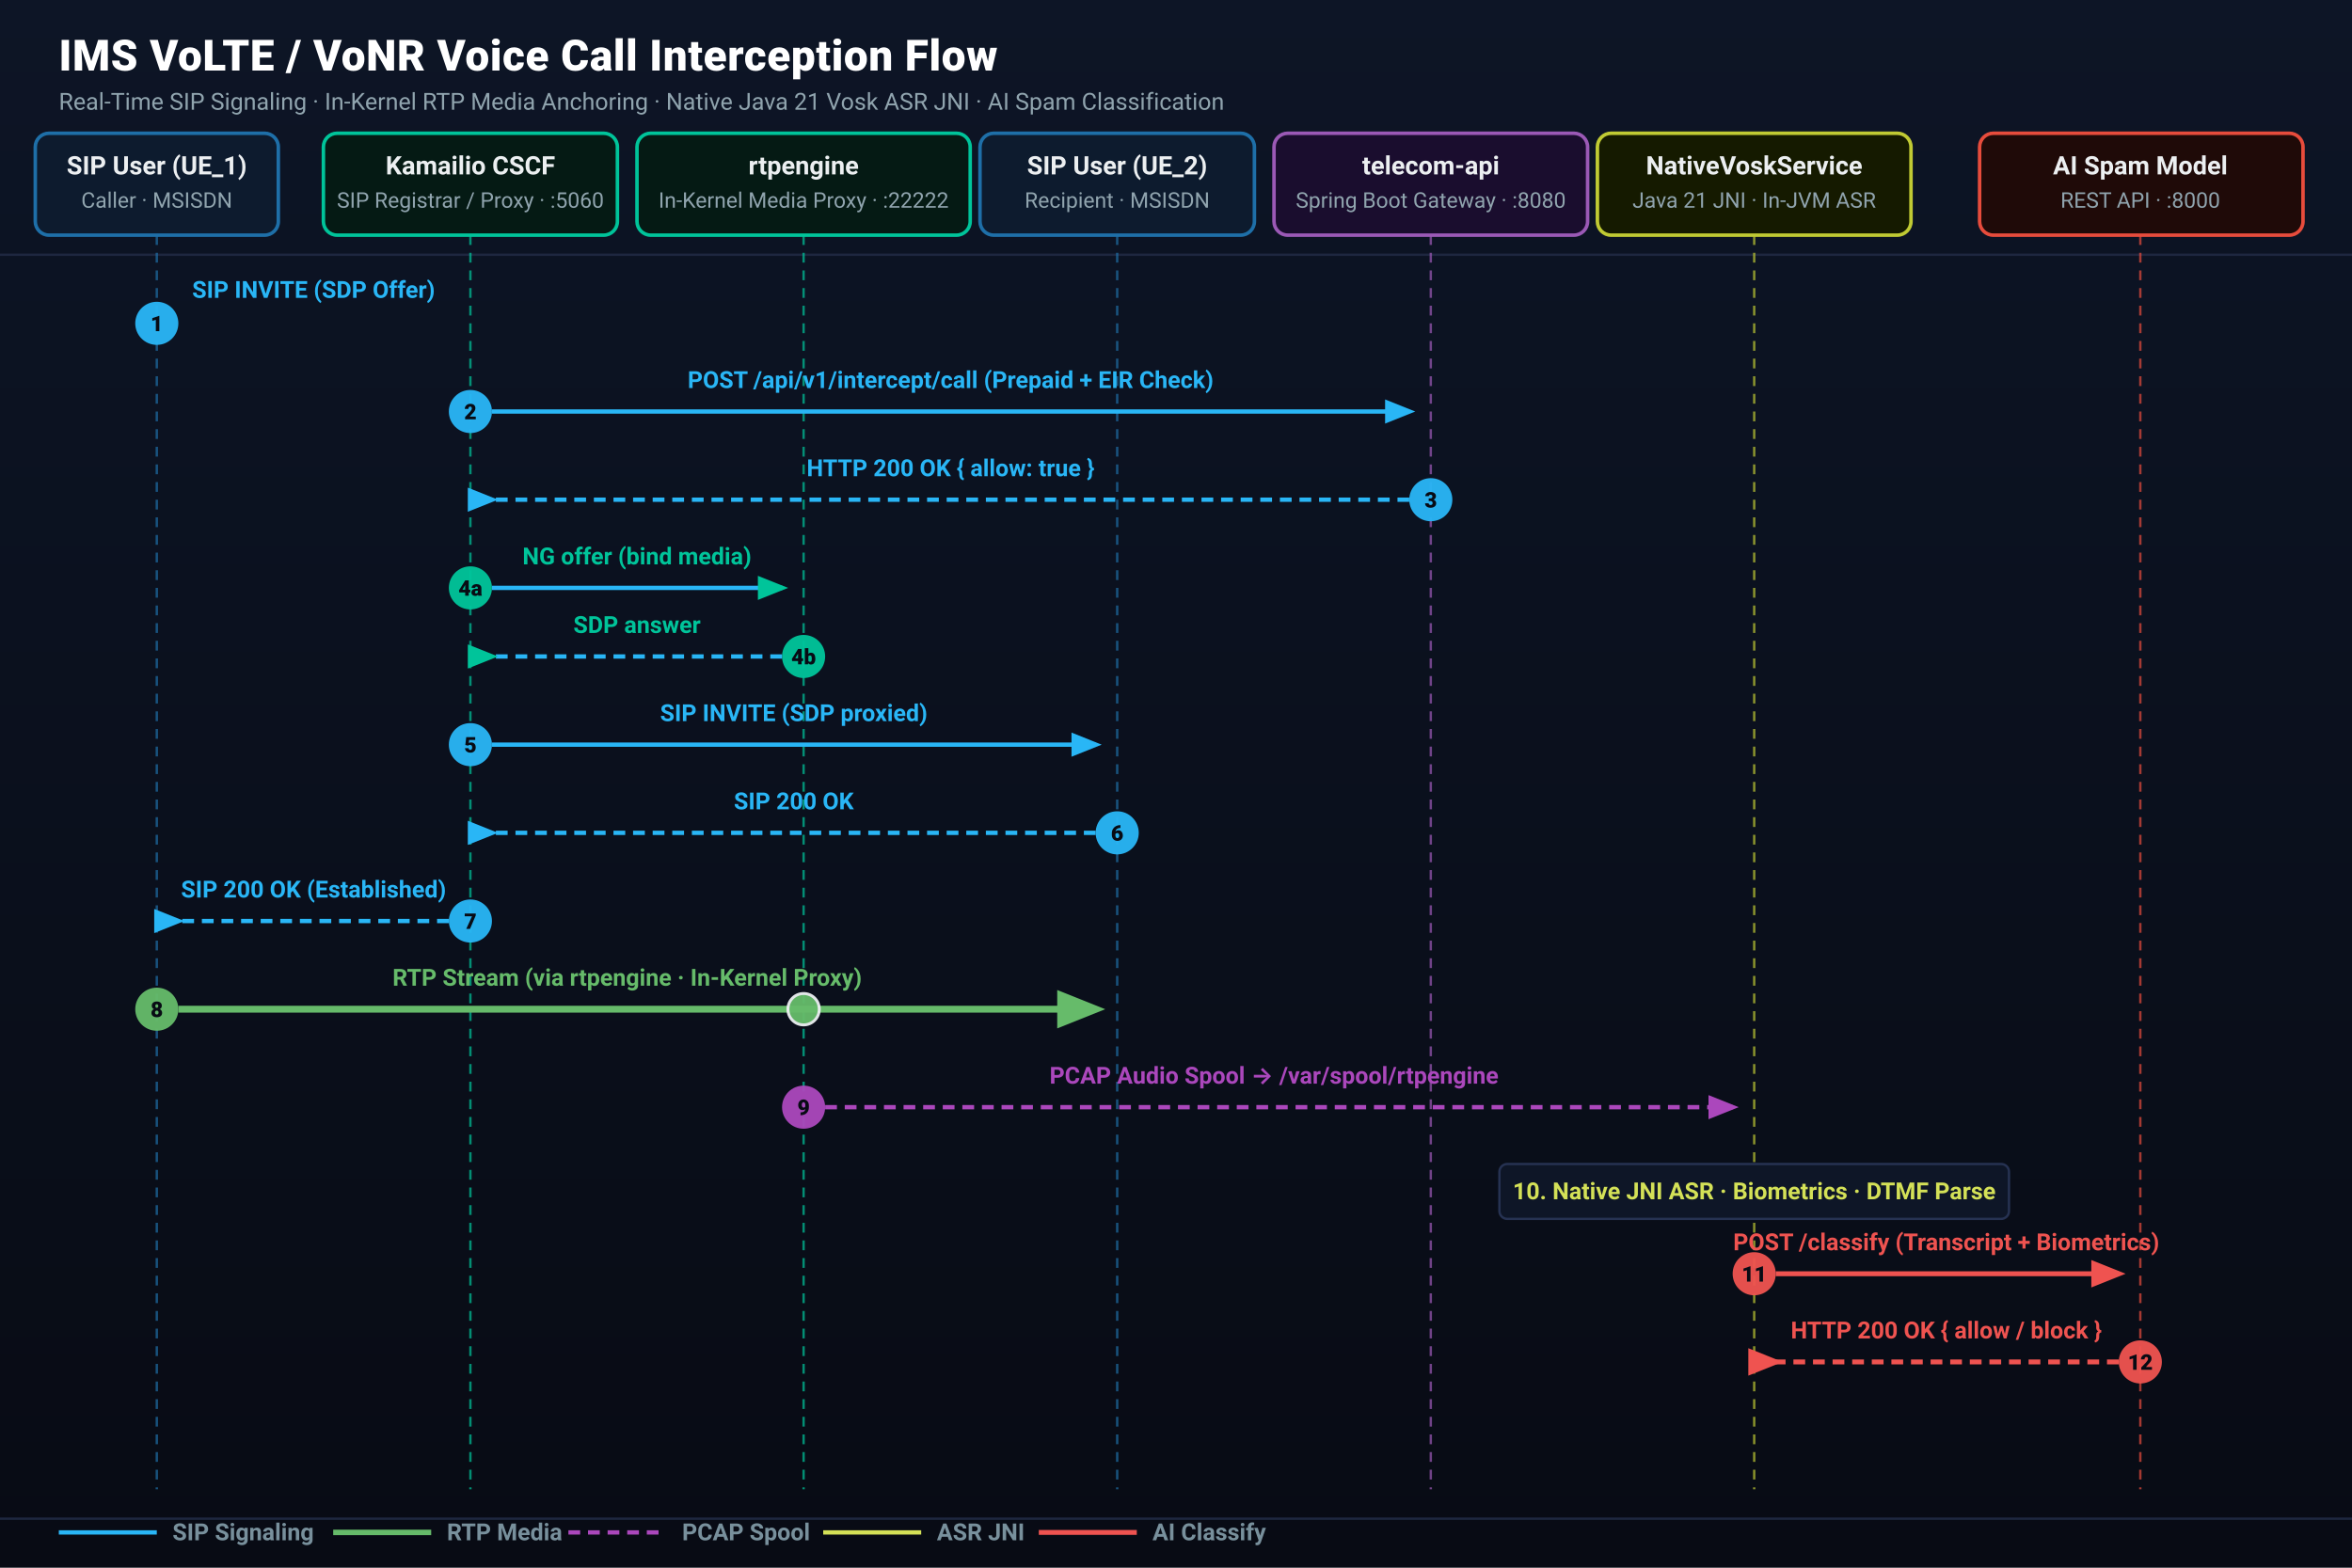
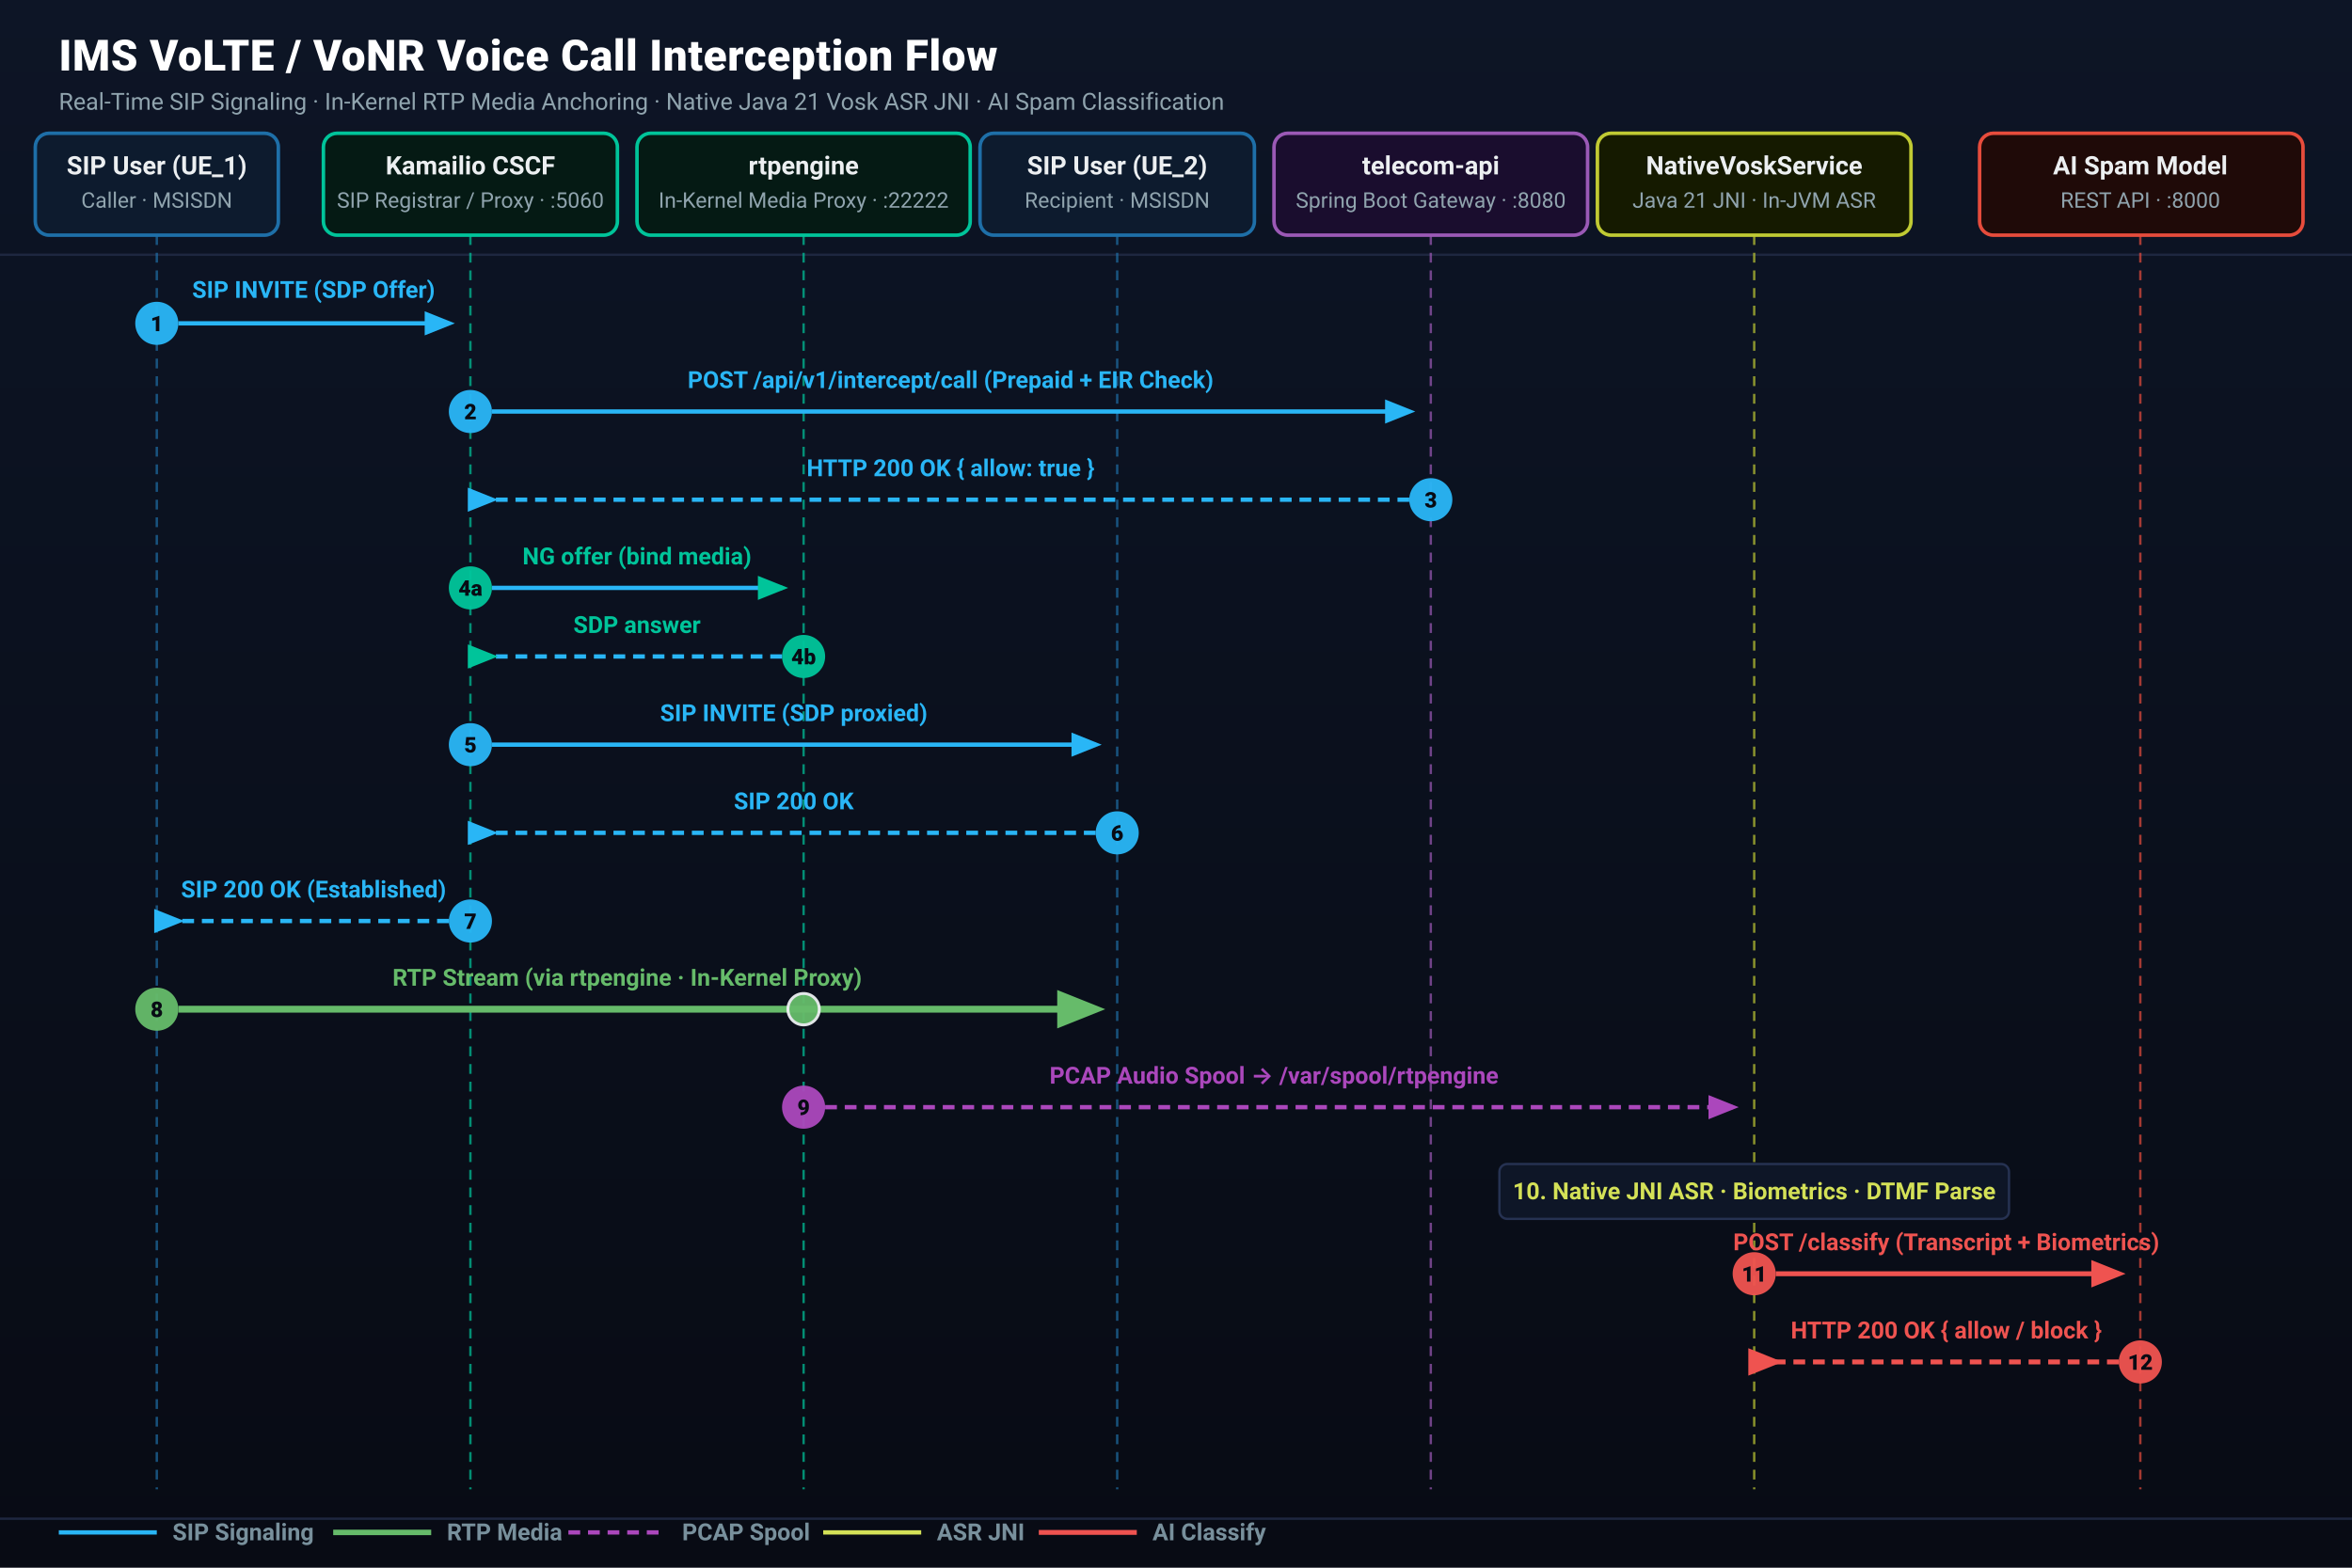
<svg xmlns="http://www.w3.org/2000/svg" viewBox="0 0 1200 800" width="100%" height="100%">
  <defs>
    <style>
      .bg { fill: #080b14; }
      .panel-client { fill: #0d1b2e; stroke: #1e6fa8; stroke-width: 1.8; }
      .panel-core   { fill: #051a14; stroke: #00c49a; stroke-width: 1.8; }
      .panel-gw     { fill: #1a0d2e; stroke: #9b59b6; stroke-width: 1.8; }
      .panel-ai     { fill: #1f0a08; stroke: #e74c3c; stroke-width: 1.8; }
      .panel-vosk   { fill: #151a00; stroke: #c0ca33; stroke-width: 1.8; }

      .badge-num { font-family: system-ui, -apple-system, BlinkMacSystemFont, 'Segoe UI', Roboto, sans-serif; font-size: 11px; font-weight: 800; fill: #080b14; }
      .title-main { font-family: system-ui, -apple-system, BlinkMacSystemFont, 'Segoe UI', Roboto, sans-serif; font-size: 22px; font-weight: 800; fill: #ffffff; letter-spacing: 0.3px; }
      .title-sub  { font-family: system-ui, -apple-system, BlinkMacSystemFont, 'Segoe UI', Roboto, sans-serif; font-size: 12px; fill: #90a4ae; }
      .node-name  { font-family: system-ui, -apple-system, BlinkMacSystemFont, 'Segoe UI', Roboto, sans-serif; font-size: 13px; font-weight: 700; fill: #eceff1; }
      .node-sub   { font-family: system-ui, -apple-system, BlinkMacSystemFont, 'Segoe UI', Roboto, sans-serif; font-size: 11px; fill: #90a4ae; }
      .lbl        { font-family: system-ui, -apple-system, BlinkMacSystemFont, 'Segoe UI', Roboto, sans-serif; font-size: 12px; font-weight: 700; }

      .lifeline-client { stroke: #1e6fa8; stroke-width: 1.2; stroke-dasharray: 5,4; opacity: 0.7; }
      .lifeline-core   { stroke: #00c49a; stroke-width: 1.2; stroke-dasharray: 5,4; opacity: 0.7; }
      .lifeline-gw     { stroke: #9b59b6; stroke-width: 1.2; stroke-dasharray: 5,4; opacity: 0.7; }
      .lifeline-ai     { stroke: #e74c3c; stroke-width: 1.2; stroke-dasharray: 5,4; opacity: 0.7; }
      .lifeline-vosk   { stroke: #c0ca33; stroke-width: 1.2; stroke-dasharray: 5,4; opacity: 0.7; }

      .arrow-sip   { stroke: #29b6f6; stroke-width: 2.2; fill: none; }
      .arrow-media { stroke: #66bb6a; stroke-width: 2.8; fill: none; }
      .arrow-spool { stroke: #ab47bc; stroke-width: 2.2; fill: none; stroke-dasharray: 6,4; }
      .arrow-asr   { stroke: #d4e157; stroke-width: 2.2; fill: none; }
      .arrow-ai    { stroke: #ef5350; stroke-width: 2.5; fill: none; }
      .arrow-resp  { stroke-dasharray: 6,4; }

      .divider { stroke: #1e2740; stroke-width: 1.2; }
      .note-box { fill: #0e1627; stroke: #263252; stroke-width: 1.2; rx: 4; }
    </style>
    <marker id="h-sip" viewBox="0 0 10 8" refX="8" refY="4" markerWidth="7" markerHeight="7" orient="auto">
      <path d="M 0 0 L 10 4 L 0 8 z" fill="#29b6f6" />
    </marker>
    <marker id="h-media" viewBox="0 0 10 8" refX="8" refY="4" markerWidth="7" markerHeight="7" orient="auto">
      <path d="M 0 0 L 10 4 L 0 8 z" fill="#66bb6a" />
    </marker>
    <marker id="h-spool" viewBox="0 0 10 8" refX="8" refY="4" markerWidth="7" markerHeight="7" orient="auto">
      <path d="M 0 0 L 10 4 L 0 8 z" fill="#ab47bc" />
    </marker>
    <marker id="h-asr" viewBox="0 0 10 8" refX="8" refY="4" markerWidth="7" markerHeight="7" orient="auto">
      <path d="M 0 0 L 10 4 L 0 8 z" fill="#d4e157" />
    </marker>
    <marker id="h-ai" viewBox="0 0 10 8" refX="8" refY="4" markerWidth="7" markerHeight="7" orient="auto">
      <path d="M 0 0 L 10 4 L 0 8 z" fill="#ef5350" />
    </marker>
    <marker id="h-sip-l" viewBox="0 0 10 8" refX="2" refY="4" markerWidth="7" markerHeight="7" orient="auto-start-reverse">
      <path d="M 10 0 L 0 4 L 10 8 z" fill="#29b6f6" />
    </marker>
    <marker id="h-ai-l" viewBox="0 0 10 8" refX="2" refY="4" markerWidth="7" markerHeight="7" orient="auto-start-reverse">
      <path d="M 10 0 L 0 4 L 10 8 z" fill="#ef5350" />
    </marker>
    <marker id="h-core" viewBox="0 0 10 8" refX="8" refY="4" markerWidth="7" markerHeight="7" orient="auto">
      <path d="M 0 0 L 10 4 L 0 8 z" fill="#00c49a" />
    </marker>
    <marker id="h-core-l" viewBox="0 0 10 8" refX="2" refY="4" markerWidth="7" markerHeight="7" orient="auto-start-reverse">
      <path d="M 10 0 L 0 4 L 10 8 z" fill="#00c49a" />
    </marker>
    <filter id="glow-blue" x="-20%" y="-20%" width="140%" height="140%">
      <feGaussianBlur stdDeviation="3" result="blur" />
      <feMerge>
        <feMergeNode in="blur" />
        <feMergeNode in="SourceGraphic" />
      </feMerge>
    </filter>
    <filter id="glow-green" x="-20%" y="-20%" width="140%" height="140%">
      <feGaussianBlur stdDeviation="3" result="blur" />
      <feMerge>
        <feMergeNode in="blur" />
        <feMergeNode in="SourceGraphic" />
      </feMerge>
    </filter>
    <linearGradient id="grad-bg" x1="0" y1="0" x2="0" y2="1">
      <stop offset="0%" stop-color="#0d1526" />
      <stop offset="100%" stop-color="#080b14" />
    </linearGradient>
  </defs>
  <rect width="1200" height="800" fill="url(#grad-bg)" />
  <line x1="0" y1="130" x2="1200" y2="130" class="divider" />
  <line x1="0" y1="775" x2="1200" y2="775" class="divider" />
  <text x="30" y="36" class="title-main">IMS VoLTE / VoNR Voice Call Interception Flow</text>
  <text x="30" y="56" class="title-sub">Real-Time SIP Signaling · In-Kernel RTP Media Anchoring · Native Java 21 Vosk ASR JNI · AI Spam Classification</text>
  <rect x="18" y="68" width="124" height="52" rx="7" class="panel-client" />
  <text x="80" y="89" text-anchor="middle" class="node-name">SIP User (UE_1)</text>
  <text x="80" y="106" text-anchor="middle" class="node-sub">Caller · MSISDN</text>
  <line x1="80" y1="120" x2="80" y2="760" class="lifeline-client" />
  <rect x="165" y="68" width="150" height="52" rx="7" class="panel-core" />
  <text x="240" y="89" text-anchor="middle" class="node-name">Kamailio CSCF</text>
  <text x="240" y="106" text-anchor="middle" class="node-sub">SIP Registrar / Proxy · :5060</text>
  <line x1="240" y1="120" x2="240" y2="760" class="lifeline-core" />
  <rect x="325" y="68" width="170" height="52" rx="7" class="panel-core" />
  <text x="410" y="89" text-anchor="middle" class="node-name">rtpengine</text>
  <text x="410" y="106" text-anchor="middle" class="node-sub">In-Kernel Media Proxy · :22222</text>
  <line x1="410" y1="120" x2="410" y2="760" class="lifeline-core" />
  <rect x="500" y="68" width="140" height="52" rx="7" class="panel-client" />
  <text x="570" y="89" text-anchor="middle" class="node-name">SIP User (UE_2)</text>
  <text x="570" y="106" text-anchor="middle" class="node-sub">Recipient · MSISDN</text>
  <line x1="570" y1="120" x2="570" y2="760" class="lifeline-client" />
  <rect x="650" y="68" width="160" height="52" rx="7" class="panel-gw" />
  <text x="730" y="89" text-anchor="middle" class="node-name">telecom-api</text>
  <text x="730" y="106" text-anchor="middle" class="node-sub">Spring Boot Gateway · :8080</text>
  <line x1="730" y1="120" x2="730" y2="760" class="lifeline-gw" />
  <rect x="815" y="68" width="160" height="52" rx="7" class="panel-vosk" />
  <text x="895" y="89" text-anchor="middle" class="node-name">NativeVoskService</text>
  <text x="895" y="106" text-anchor="middle" class="node-sub">Java 21 JNI · In-JVM ASR</text>
  <line x1="895" y1="120" x2="895" y2="760" class="lifeline-vosk" />
  <rect x="1010" y="68" width="165" height="52" rx="7" class="panel-ai" />
  <text x="1092" y="89" text-anchor="middle" class="node-name">AI Spam Model</text>
  <text x="1092" y="106" text-anchor="middle" class="node-sub">REST API · :8000</text>
  <line x1="1092" y1="120" x2="1092" y2="760" class="lifeline-ai" />
  <circle cx="80" cy="165" r="11" fill="#29b6f6" opacity="0.95" />
  <text x="80" y="169" text-anchor="middle" class="badge-num">1</text>
-   <line x1="91" y1="165" x2="229" y2="165" class="arrow-sip" marker-end="url(#h-sip)" filter="url(#glow-blue)" />
+   <line x1="91" y1="165" x2="229" y2="165" class="arrow-sip" marker-end="url(#h-sip)" />
  <text x="160" y="152" text-anchor="middle" class="lbl" fill="#29b6f6">SIP INVITE (SDP Offer)</text>
  <circle cx="240" cy="210" r="11" fill="#29b6f6" opacity="0.95" />
  <text x="240" y="214" text-anchor="middle" class="badge-num">2</text>
  <line x1="251" y1="210" x2="719" y2="210" class="arrow-sip" marker-end="url(#h-sip)" />
  <text x="485" y="198" text-anchor="middle" class="lbl" fill="#29b6f6">POST /api/v1/intercept/call (Prepaid + EIR Check)</text>
  <circle cx="730" cy="255" r="11" fill="#29b6f6" opacity="0.95" />
  <text x="730" y="259" text-anchor="middle" class="badge-num">3</text>
  <line x1="719" y1="255" x2="251" y2="255" class="arrow-sip arrow-resp" marker-end="url(#h-sip-l)" stroke-dasharray="6,4" />
  <text x="485" y="243" text-anchor="middle" class="lbl" fill="#29b6f6">HTTP 200 OK  { allow: true }</text>
  <circle cx="240" cy="300" r="11" fill="#00c49a" opacity="0.95" />
  <text x="240" y="304" text-anchor="middle" class="badge-num" fill="#000">4a</text>
  <line x1="251" y1="300" x2="399" y2="300" class="arrow-sip" stroke="#00c49a" marker-end="url(#h-core)" />
  <text x="325" y="288" text-anchor="middle" class="lbl" fill="#00c49a">NG offer (bind media)</text>
  <circle cx="410" cy="335" r="11" fill="#00c49a" opacity="0.95" />
  <text x="410" y="339" text-anchor="middle" class="badge-num" fill="#000">4b</text>
  <line x1="399" y1="335" x2="251" y2="335" class="arrow-sip arrow-resp" stroke="#00c49a" stroke-dasharray="6,4" marker-end="url(#h-core-l)" />
  <text x="325" y="323" text-anchor="middle" class="lbl" fill="#00c49a">SDP answer</text>
  <circle cx="240" cy="380" r="11" fill="#29b6f6" opacity="0.95" />
  <text x="240" y="384" text-anchor="middle" class="badge-num">5</text>
  <line x1="251" y1="380" x2="559" y2="380" class="arrow-sip" marker-end="url(#h-sip)" />
  <text x="405" y="368" text-anchor="middle" class="lbl" fill="#29b6f6">SIP INVITE (SDP proxied)</text>
  <circle cx="570" cy="425" r="11" fill="#29b6f6" opacity="0.95" />
  <text x="570" y="429" text-anchor="middle" class="badge-num">6</text>
  <line x1="559" y1="425" x2="251" y2="425" class="arrow-sip arrow-resp" stroke-dasharray="6,4" marker-end="url(#h-sip-l)" />
  <text x="405" y="413" text-anchor="middle" class="lbl" fill="#29b6f6">SIP 200 OK</text>
  <circle cx="240" cy="470" r="11" fill="#29b6f6" opacity="0.95" />
  <text x="240" y="474" text-anchor="middle" class="badge-num">7</text>
  <line x1="229" y1="470" x2="91" y2="470" class="arrow-sip arrow-resp" stroke-dasharray="6,4" marker-end="url(#h-sip-l)" />
  <text x="160" y="458" text-anchor="middle" class="lbl" fill="#29b6f6">SIP 200 OK (Established)</text>
  <circle cx="80" cy="515" r="11" fill="#66bb6a" opacity="0.95" />
  <text x="80" y="519" text-anchor="middle" class="badge-num" fill="#000">8</text>
  <line x1="91" y1="515" x2="559" y2="515" stroke="#66bb6a" stroke-width="3.5" fill="none" marker-end="url(#h-media)" />
  <circle cx="410" cy="515" r="8" fill="#66bb6a" stroke="#eceff1" stroke-width="1.5" opacity="0.95" />
  <text x="320" y="503" text-anchor="middle" class="lbl" fill="#66bb6a">RTP Stream (via rtpengine · In-Kernel Proxy)</text>
  <circle cx="410" cy="565" r="11" fill="#ab47bc" opacity="0.95" />
  <text x="410" y="569" text-anchor="middle" class="badge-num">9</text>
  <line x1="421" y1="565" x2="884" y2="565" class="arrow-spool" marker-end="url(#h-spool)" />
  <text x="650" y="553" text-anchor="middle" class="lbl" fill="#ab47bc">PCAP Audio Spool → /var/spool/rtpengine</text>
  <rect x="765" y="594" width="260" height="28" rx="5" class="note-box" stroke="#c0ca33" />
  <text x="895" y="612" text-anchor="middle" class="lbl" fill="#d4e157">10. Native JNI ASR · Biometrics · DTMF Parse</text>
  <circle cx="895" cy="650" r="11" fill="#ef5350" opacity="0.95" />
  <text x="895" y="654" text-anchor="middle" class="badge-num">11</text>
  <line x1="906" y1="650" x2="1081" y2="650" class="arrow-ai" marker-end="url(#h-ai)" />
  <text x="993" y="638" text-anchor="middle" class="lbl" fill="#ef5350">POST /classify (Transcript + Biometrics)</text>
  <circle cx="1092" cy="695" r="11" fill="#ef5350" opacity="0.95" />
  <text x="1092" y="699" text-anchor="middle" class="badge-num">12</text>
  <line x1="1081" y1="695" x2="906" y2="695" class="arrow-ai arrow-resp" stroke-dasharray="6,4" marker-end="url(#h-ai-l)" />
  <text x="993" y="683" text-anchor="middle" class="lbl" fill="#ef5350">HTTP 200 OK { allow / block }</text>
  <line x1="30" y1="782" x2="80" y2="782" stroke="#29b6f6" stroke-width="2.2" />
  <text x="88" y="786" class="lbl" fill="#78909c" font-size="11">SIP Signaling</text>
  <line x1="170" y1="782" x2="220" y2="782" stroke="#66bb6a" stroke-width="2.8" />
  <text x="228" y="786" class="lbl" fill="#78909c" font-size="11">RTP Media</text>
  <line x1="290" y1="782" x2="340" y2="782" stroke="#ab47bc" stroke-width="2.2" stroke-dasharray="6,4" />
  <text x="348" y="786" class="lbl" fill="#78909c" font-size="11">PCAP Spool</text>
  <line x1="420" y1="782" x2="470" y2="782" stroke="#d4e157" stroke-width="2.2" />
  <text x="478" y="786" class="lbl" fill="#78909c" font-size="11">ASR JNI</text>
  <line x1="530" y1="782" x2="580" y2="782" stroke="#ef5350" stroke-width="2.5" />
  <text x="588" y="786" class="lbl" fill="#78909c" font-size="11">AI Classify</text>
</svg>
